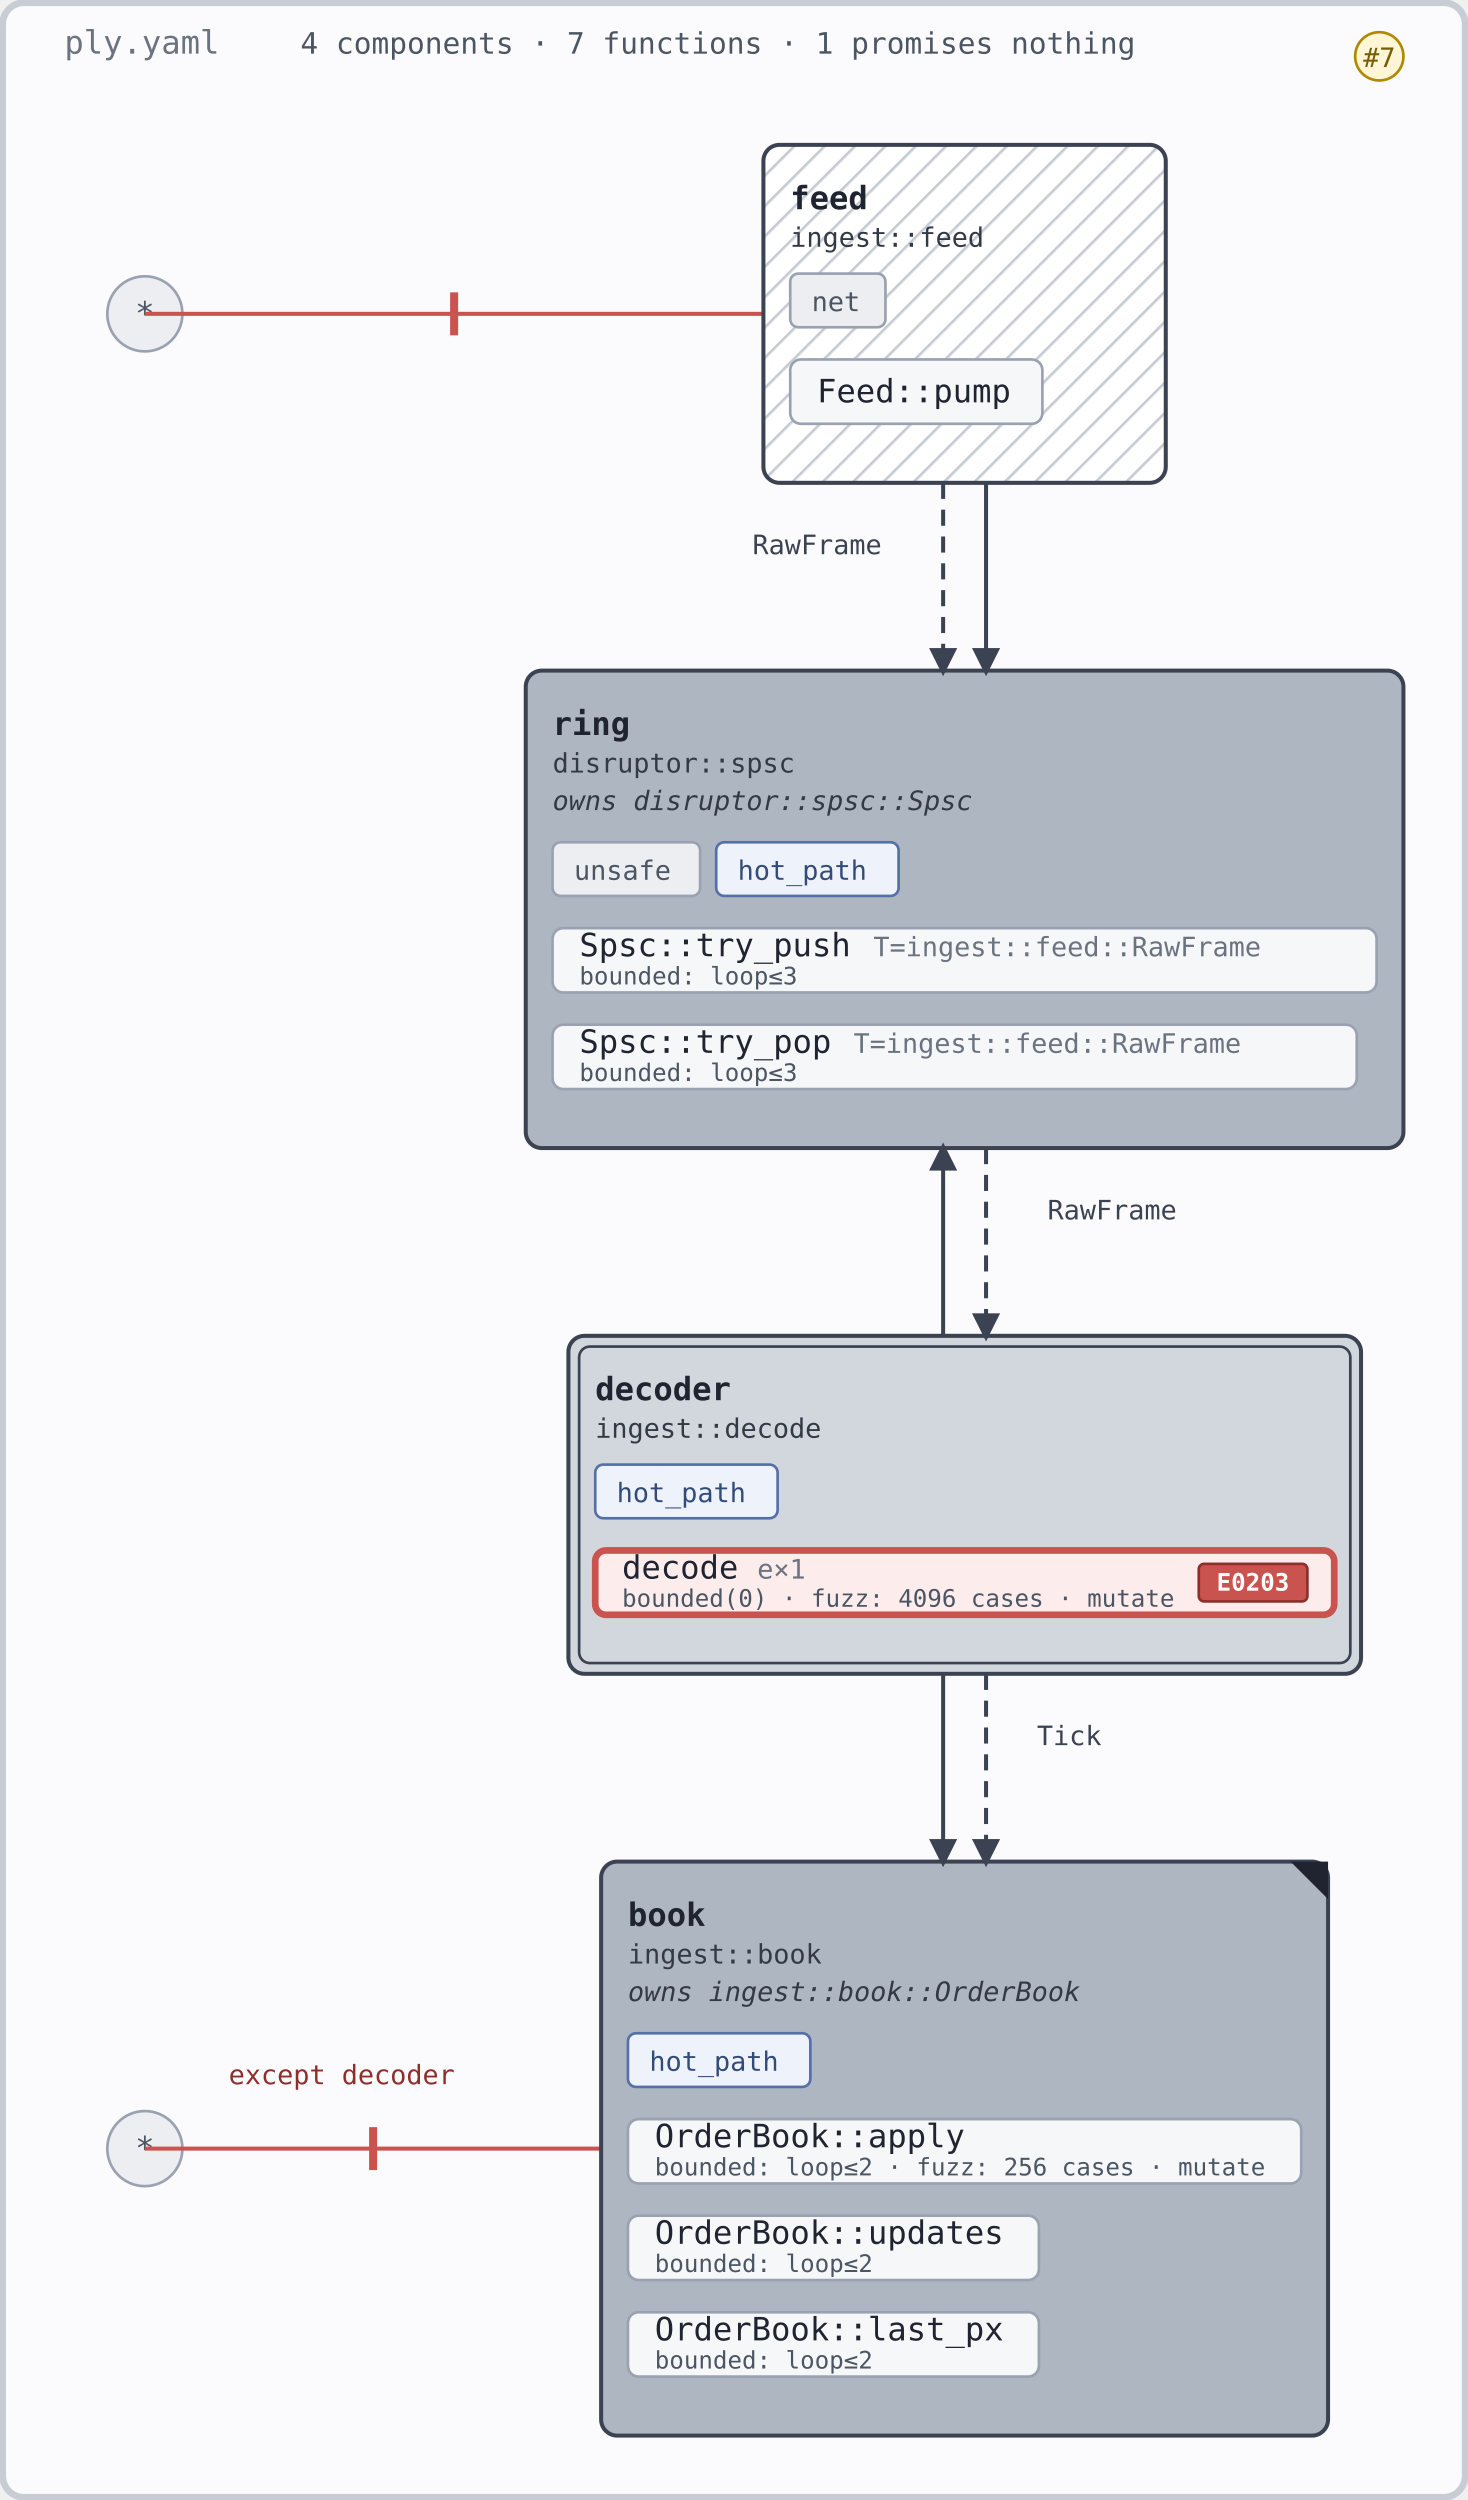
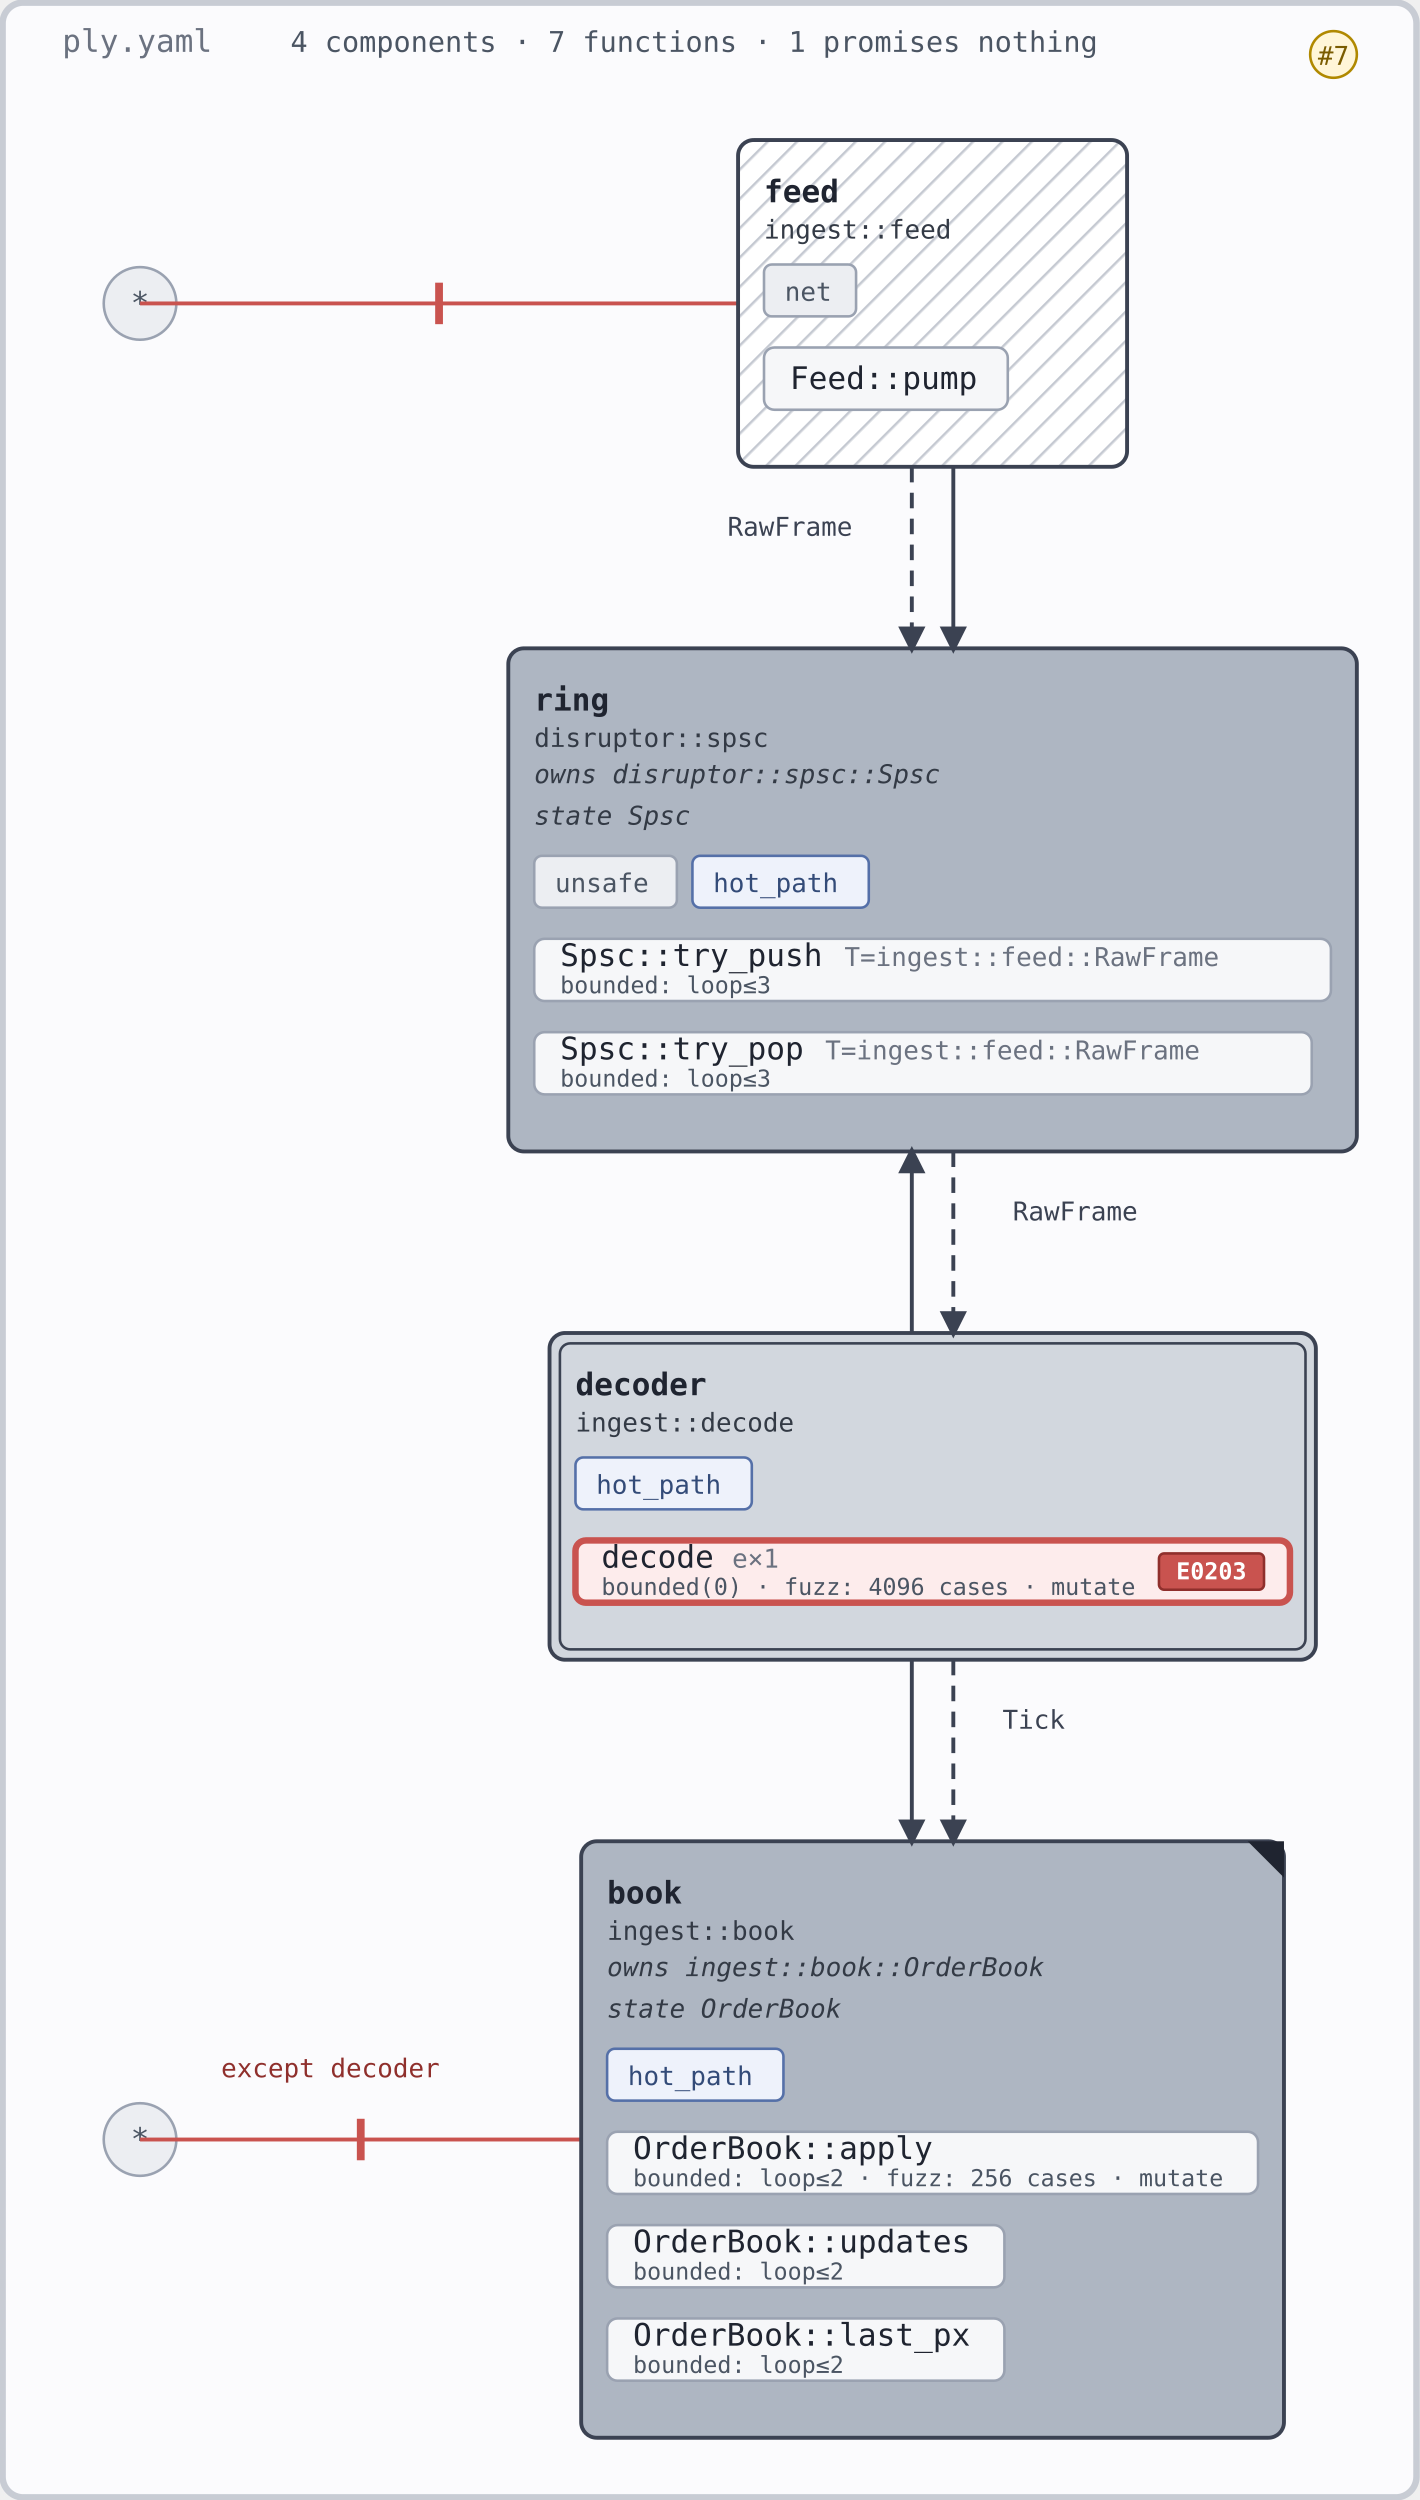
- <svg xmlns="http://www.w3.org/2000/svg" width="547.2" height="932.0" viewBox="0 0 547.2 932.0" font-family="monospace" font-size="12">
+ <svg xmlns="http://www.w3.org/2000/svg" width="547.2" height="964.0" viewBox="0 0 547.2 964.0" font-family="monospace" font-size="12">
  <style>.workspace-frame{fill:#fbfbfd;stroke:#c8ccd4;stroke-width:2.5}.workspace-title{fill:#6b7280}.verdict-strip-text{fill:#4b5563;font-size:11px}.component-box{stroke:#3b4252;stroke-width:1.5}.hollow-box{stroke-dasharray:6 4}.collapsed-stack{stroke:#3b4252;stroke-width:1.5}.pure-seal{fill:none;stroke:#3b4252}.strict-notch{fill:#1f2430}.component-name{fill:#1f2430;font-weight:bold}.component-anchor{fill:#333a45;font-size:10px}.component-owns{fill:#333a45;font-size:10px;font-style:italic}.ceiling-unclaimed{fill:url(#unclaimed-hatch)}.ceiling-tested{fill:#eef0f3}.ceiling-fuzzed{fill:#d2d7de}.ceiling-bounded{fill:#aeb6c2}.ceiling-proved{fill:#8792a3}.contract-mark{fill:#1f2430}.fn-clause{font:11px ui-monospace,SFMono-Regular,Menlo,monospace;fill:#3c4658}.cap-badge rect{fill:#eceef2;stroke:#9aa2b1}.cap-badge text{fill:#4b5563;font-size:10px}.profile-tag rect{fill:#eef2fb;stroke:#5570a8}.profile-tag text{fill:#334b78;font-size:10px}.fn-chip-box{fill:#f6f7f9;stroke:#9aa2b1}.fn-chip-box-synth{fill:#ecdff5;stroke:#9aa2b1}.fn-name{fill:#1f2430}.fn-checks{fill:#4b5563;font-size:9px}.fn-check-with{fill:#6b7280;font-size:10px}.fn-examples{fill:#6b7280;font-size:10px}.fn-shield{fill:none;stroke:#9a7a1f;font-size:13px}.unresolved-pin circle,.registry-pin circle{fill:#fff6d8;stroke:#b08900}.pin-label{fill:#7a5c00;font-size:10px;text-anchor:middle}.edge-line{fill:none;stroke:#3b4252;stroke-width:1.5}.edge-label{fill:#3b4252;font-size:10px;text-anchor:middle}.deny-line{fill:none;stroke:#c9534f;stroke-width:1.5}.deny-bar{stroke:#c9534f;stroke-width:3}.deny-except{fill:#8f2f2c;font-size:10px;text-anchor:middle}.any-node circle{fill:#eceef2;stroke:#9aa2b1}.any-label{fill:#4b5563;text-anchor:middle}.external-box{fill:none;stroke:#3b4252;stroke-width:1.5}#arrow path{fill:#3b4252}@media (prefers-color-scheme: dark){.workspace-frame{fill:#15171c;stroke:#333947}.workspace-title{fill:#8b93a1}.verdict-strip-text{fill:#a3abb9}.component-box,.collapsed-stack,.external-box{stroke:#8891a3}.component-name{fill:#e6e9ef}.component-anchor,.component-owns{fill:#98a0ae}.ceiling-unclaimed{fill:url(#unclaimed-hatch-dark)}.ceiling-tested{fill:#242832}.ceiling-fuzzed{fill:#333947}.ceiling-bounded{fill:#464e60}.ceiling-proved{fill:#5b6479}.contract-mark{fill:#c8cede}.fn-clause{fill:#aab3c4}.cap-badge rect{fill:#252a35;stroke:#6d7686}.cap-badge text{fill:#b6bdca}.profile-tag rect{fill:#1d2532;stroke:#5570a8}.profile-tag text{fill:#9fb6dd}.fn-chip-box{fill:#1c1f27;stroke:#6d7686}.fn-chip-box-synth{fill:#2a2033;stroke:#6d7686}.fn-name{fill:#e6e9ef}.fn-checks{fill:#a3abb9}.fn-check-with,.fn-examples{fill:#8b93a1}.pure-seal,.strict-notch{fill:#c8cede}.pure-seal{fill:none;stroke:#c8cede}.edge-line{stroke:#98a0ae}.edge-label{fill:#a3abb9}.deny-line,.deny-bar{stroke:#e8524b}.deny-except{fill:#e8524b}.any-node circle{fill:#252a35;stroke:#6d7686}.any-label{fill:#a3abb9}.unresolved-pin circle,.registry-pin circle{fill:#2e2814;stroke:#d4a72c}.pin-label{fill:#e3c66b}#arrow path{fill:#98a0ae}}.fn-chip-box-finding{fill:#fdecec;stroke:#c9534f;stroke-width:2.5}.component-box-finding{stroke:#c9534f;stroke-width:3}.external-box-finding{fill:#fdecec;stroke:#c9534f;stroke-width:3}.edge-line-finding{fill:none;stroke:#c9534f;stroke-width:3}.deny-line-finding{fill:none;stroke:#c9534f;stroke-width:3}.unresolved-pin-finding circle,.registry-pin-finding circle{fill:#fdecec;stroke:#c9534f;stroke-width:2.5}.pin-label-finding{fill:#8f2f2c;font-size:10px;text-anchor:middle}.finding-badge rect{fill:#c9534f;stroke:#8f2f2c}.finding-badge text{fill:#fff;font-size:9px;font-weight:bold;text-anchor:middle}.finding-count{fill:#c9534f;font-size:11px;font-weight:bold}</style>
  <defs>
    <marker id="arrow" viewBox="0 0 10 10" refX="8" refY="5" markerWidth="7" markerHeight="7" orient="auto-start-reverse">
      <path d="M 0 0 L 10 5 L 0 10 z" />
    </marker>
    <pattern id="unclaimed-hatch" patternUnits="userSpaceOnUse" width="8" height="8" patternTransform="rotate(45)">
      <rect width="8" height="8" fill="#fff" />
      <line x1="0" y1="0" x2="0" y2="8" stroke="#c8ccd4" stroke-width="2" />
    </pattern>
    <pattern id="unclaimed-hatch-dark" patternUnits="userSpaceOnUse" width="8" height="8" patternTransform="rotate(45)">
      <rect width="8" height="8" fill="#15171c" />
      <line x1="0" y1="0" x2="0" y2="8" stroke="#4a5262" stroke-width="2" />
    </pattern>
  </defs>
-   <rect class="workspace-frame" x="1" y="1" width="545.2" height="930.0" rx="8" />
+   <rect class="workspace-frame" x="1" y="1" width="545.2" height="962.0" rx="8" />
  <g>
    <text class="workspace-title" x="24.0" y="20">ply.yaml</text>
  </g>
  <g class="verdict-strip">
    <text class="verdict-strip-text" x="112.0" y="20">4 components · 7 functions · 1 promises nothing</text>
  </g>
  <g class="any-node">
    <circle cx="54.0" cy="117.0" r="14.0" />
    <text class="any-label" x="54.0" y="121.0">*</text>
  </g>
  <g class="deny-rule">
    <path class="deny-line" d="M 54.0 117.0 L 284.6 117.0" />
    <line class="deny-bar" x1="169.3" y1="109.0" x2="169.3" y2="125.0" />
  </g>
  <g class="any-node">
-     <circle cx="54.0" cy="801.0" r="14.0" />
-     <text class="any-label" x="54.0" y="805.0">*</text>
+     <circle cx="54.0" cy="825.0" r="14.0" />
+     <text class="any-label" x="54.0" y="829.0">*</text>
  </g>
  <g class="deny-rule">
-     <path class="deny-line" d="M 54.0 801.0 L 224.1 801.0" />
-     <line class="deny-bar" x1="139.1" y1="793.0" x2="139.1" y2="809.0" />
-     <text class="deny-except" x="127.4" y="777.0">except decoder</text>
+     <path class="deny-line" d="M 54.0 825.0 L 224.1 825.0" />
+     <line class="deny-bar" x1="139.1" y1="817.0" x2="139.1" y2="833.0" />
+     <text class="deny-except" x="127.4" y="801.0">except decoder</text>
  </g>
  <g class="registry-pin">
    <circle cx="514.2" cy="21.0" r="9.0" />
    <text class="pin-label" x="514.2" y="25.0">#7</text>
  </g>
  <g transform="translate(284.6,54.0)">
    <g class="component" data-name="feed">
      <rect class="component-box ceiling-unclaimed" x="0" y="0" width="150.0" height="126.0" rx="6" />
      <text class="component-name" x="10.0" y="24.0">feed</text>
      <text class="component-anchor" x="10.0" y="38.0">ingest::feed</text>
      <g class="cap-badge">
        <rect x="10.0" y="48.0" width="35.5" height="20.0" rx="3" />
        <text x="18.0" y="62.0">net</text>
      </g>
      <g transform="translate(10.0,80.0)">
        <g class="fn-chip" data-fn="Feed::pump">
          <rect class="fn-chip-box" x="0" y="0" width="94.0" height="24.0" rx="4" />
          <text class="fn-name" x="10.0" y="16.0">Feed::pump</text>
        </g>
      </g>
    </g>
  </g>
  <g transform="translate(196.0,250.0)">
    <g class="component" data-name="ring">
-       <rect class="component-box ceiling-bounded" x="0" y="0" width="327.2" height="178.0" rx="6" />
+       <rect class="component-box ceiling-bounded" x="0" y="0" width="327.2" height="194.0" rx="6" />
      <text class="component-name" x="10.0" y="24.0">ring</text>
      <text class="component-anchor" x="10.0" y="38.0">disruptor::spsc</text>
      <text class="component-owns" x="10.0" y="52.0">owns disruptor::spsc::Spsc</text>
+       <text class="component-owns" x="10.0" y="68.0">state Spsc</text>
      <g class="cap-badge">
-         <rect x="10.0" y="64.0" width="55.0" height="20.0" rx="3" />
-         <text x="18.0" y="78.0">unsafe</text>
+         <rect x="10.0" y="80.0" width="55.0" height="20.0" rx="3" />
+         <text x="18.0" y="94.0">unsafe</text>
      </g>
      <g class="profile-tag">
-         <rect x="71.0" y="64.0" width="68.0" height="20.0" rx="3" />
-         <text x="79.0" y="78.0">hot_path</text>
+         <rect x="71.0" y="80.0" width="68.0" height="20.0" rx="3" />
+         <text x="79.0" y="94.0">hot_path</text>
      </g>
-       <g transform="translate(10.0,96.0)">
+       <g transform="translate(10.0,112.0)">
        <g class="fn-chip" data-fn="Spsc::try_push">
          <rect class="fn-chip-box" x="0" y="0" width="307.2" height="24.0" rx="4" />
          <text class="fn-name" x="10.0" y="10.5">Spsc::try_push</text>
          <text class="fn-check-with" x="119.6" y="10.5">T=ingest::feed::RawFrame</text>
          <text class="fn-checks" x="10.0" y="21.0">bounded: loop≤3</text>
        </g>
      </g>
-       <g transform="translate(10.0,132.0)">
+       <g transform="translate(10.0,148.0)">
        <g class="fn-chip" data-fn="Spsc::try_pop">
          <rect class="fn-chip-box" x="0" y="0" width="299.8" height="24.0" rx="4" />
          <text class="fn-name" x="10.0" y="10.5">Spsc::try_pop</text>
          <text class="fn-check-with" x="112.2" y="10.5">T=ingest::feed::RawFrame</text>
          <text class="fn-checks" x="10.0" y="21.0">bounded: loop≤3</text>
        </g>
      </g>
    </g>
  </g>
-   <g transform="translate(211.9,498.0)">
+   <g transform="translate(211.9,514.0)">
    <g class="component" data-name="decoder">
      <rect class="component-box ceiling-fuzzed" x="0" y="0" width="295.5" height="126.0" rx="6" />
      <rect class="pure-seal" x="4" y="4" width="287.5" height="118.0" rx="4" />
      <text class="component-name" x="10.0" y="24.0">decoder</text>
      <text class="component-anchor" x="10.0" y="38.0">ingest::decode</text>
      <g class="profile-tag">
        <rect x="10.0" y="48.0" width="68.0" height="20.0" rx="3" />
        <text x="18.0" y="62.0">hot_path</text>
      </g>
      <g transform="translate(10.0,80.0)">
        <g class="fn-chip" data-fn="decode">
          <rect class="fn-chip-box-finding" x="0" y="0" width="275.5" height="24.0" rx="4" />
          <text class="fn-name" x="10.0" y="10.5">decode</text>
          <text class="fn-examples" x="60.4" y="10.5">e×1</text>
          <text class="fn-checks" x="10.0" y="21.0">bounded(0) · fuzz: 4096 cases · mutate</text>
          <g class="finding-badge">
            <rect x="225.0" y="5.0" width="40.5" height="14.0" rx="2" />
            <text x="245.2" y="15.0">E0203</text>
          </g>
        </g>
      </g>
    </g>
  </g>
-   <g transform="translate(224.1,694.0)">
+   <g transform="translate(224.1,710.0)">
    <g class="component" data-name="book">
-       <rect class="component-box ceiling-bounded" x="0" y="0" width="271.0" height="214.0" rx="6" />
+       <rect class="component-box ceiling-bounded" x="0" y="0" width="271.0" height="230.0" rx="6" />
      <path class="strict-notch" d="M 257.0 0 L 271.0 0 L 271.0 14.0 Z" />
      <text class="component-name" x="10.0" y="24.0">book</text>
      <text class="component-anchor" x="10.0" y="38.0">ingest::book</text>
      <text class="component-owns" x="10.0" y="52.0">owns ingest::book::OrderBook</text>
+       <text class="component-owns" x="10.0" y="68.0">state OrderBook</text>
      <g class="profile-tag">
-         <rect x="10.0" y="64.0" width="68.0" height="20.0" rx="3" />
-         <text x="18.0" y="78.0">hot_path</text>
+         <rect x="10.0" y="80.0" width="68.0" height="20.0" rx="3" />
+         <text x="18.0" y="94.0">hot_path</text>
      </g>
-       <g transform="translate(10.0,96.0)">
+       <g transform="translate(10.0,112.0)">
        <g class="fn-chip" data-fn="OrderBook::apply">
          <rect class="fn-chip-box" x="0" y="0" width="251.0" height="24.0" rx="4" />
          <text class="fn-name" x="10.0" y="10.5">OrderBook::apply</text>
          <text class="fn-checks" x="10.0" y="21.0">bounded: loop≤2 · fuzz: 256 cases · mutate</text>
        </g>
      </g>
-       <g transform="translate(10.0,132.0)">
+       <g transform="translate(10.0,148.0)">
        <g class="fn-chip" data-fn="OrderBook::updates">
          <rect class="fn-chip-box" x="0" y="0" width="153.2" height="24.0" rx="4" />
          <text class="fn-name" x="10.0" y="10.5">OrderBook::updates</text>
          <text class="fn-checks" x="10.0" y="21.0">bounded: loop≤2</text>
        </g>
      </g>
-       <g transform="translate(10.0,168.0)">
+       <g transform="translate(10.0,184.0)">
        <g class="fn-chip" data-fn="OrderBook::last_px">
          <rect class="fn-chip-box" x="0" y="0" width="153.2" height="24.0" rx="4" />
          <text class="fn-name" x="10.0" y="10.5">OrderBook::last_px</text>
          <text class="fn-checks" x="10.0" y="21.0">bounded: loop≤2</text>
        </g>
      </g>
    </g>
  </g>
  <g class="edge-call">
    <path class="edge-line" d="M 367.6 180.0 L 367.6 250.0" marker-end="url(#arrow)" />
  </g>
  <g class="edge-call">
-     <path class="edge-line" d="M 351.6 498.0 L 351.6 428.0" marker-end="url(#arrow)" />
+     <path class="edge-line" d="M 351.6 514.0 L 351.6 444.0" marker-end="url(#arrow)" />
  </g>
  <g class="edge-call">
-     <path class="edge-line" d="M 351.6 624.0 L 351.6 694.0" marker-end="url(#arrow)" />
+     <path class="edge-line" d="M 351.6 640.0 L 351.6 710.0" marker-end="url(#arrow)" />
  </g>
  <g class="edge-flow">
    <path class="edge-line" stroke-dasharray="6 4" d="M 351.6 180.0 L 351.6 250.0" marker-end="url(#arrow)" />
    <text class="edge-label" x="304.6" y="206.6">RawFrame</text>
  </g>
  <g class="edge-flow">
-     <path class="edge-line" stroke-dasharray="6 4" d="M 367.6 428.0 L 367.6 498.0" marker-end="url(#arrow)" />
-     <text class="edge-label" x="414.6" y="454.6">RawFrame</text>
+     <path class="edge-line" stroke-dasharray="6 4" d="M 367.6 444.0 L 367.6 514.0" marker-end="url(#arrow)" />
+     <text class="edge-label" x="414.6" y="470.6">RawFrame</text>
  </g>
  <g class="edge-flow">
-     <path class="edge-line" stroke-dasharray="6 4" d="M 367.6 624.0 L 367.6 694.0" marker-end="url(#arrow)" />
-     <text class="edge-label" x="398.6" y="650.6">Tick</text>
+     <path class="edge-line" stroke-dasharray="6 4" d="M 367.6 640.0 L 367.6 710.0" marker-end="url(#arrow)" />
+     <text class="edge-label" x="398.6" y="666.6">Tick</text>
  </g>
</svg>
